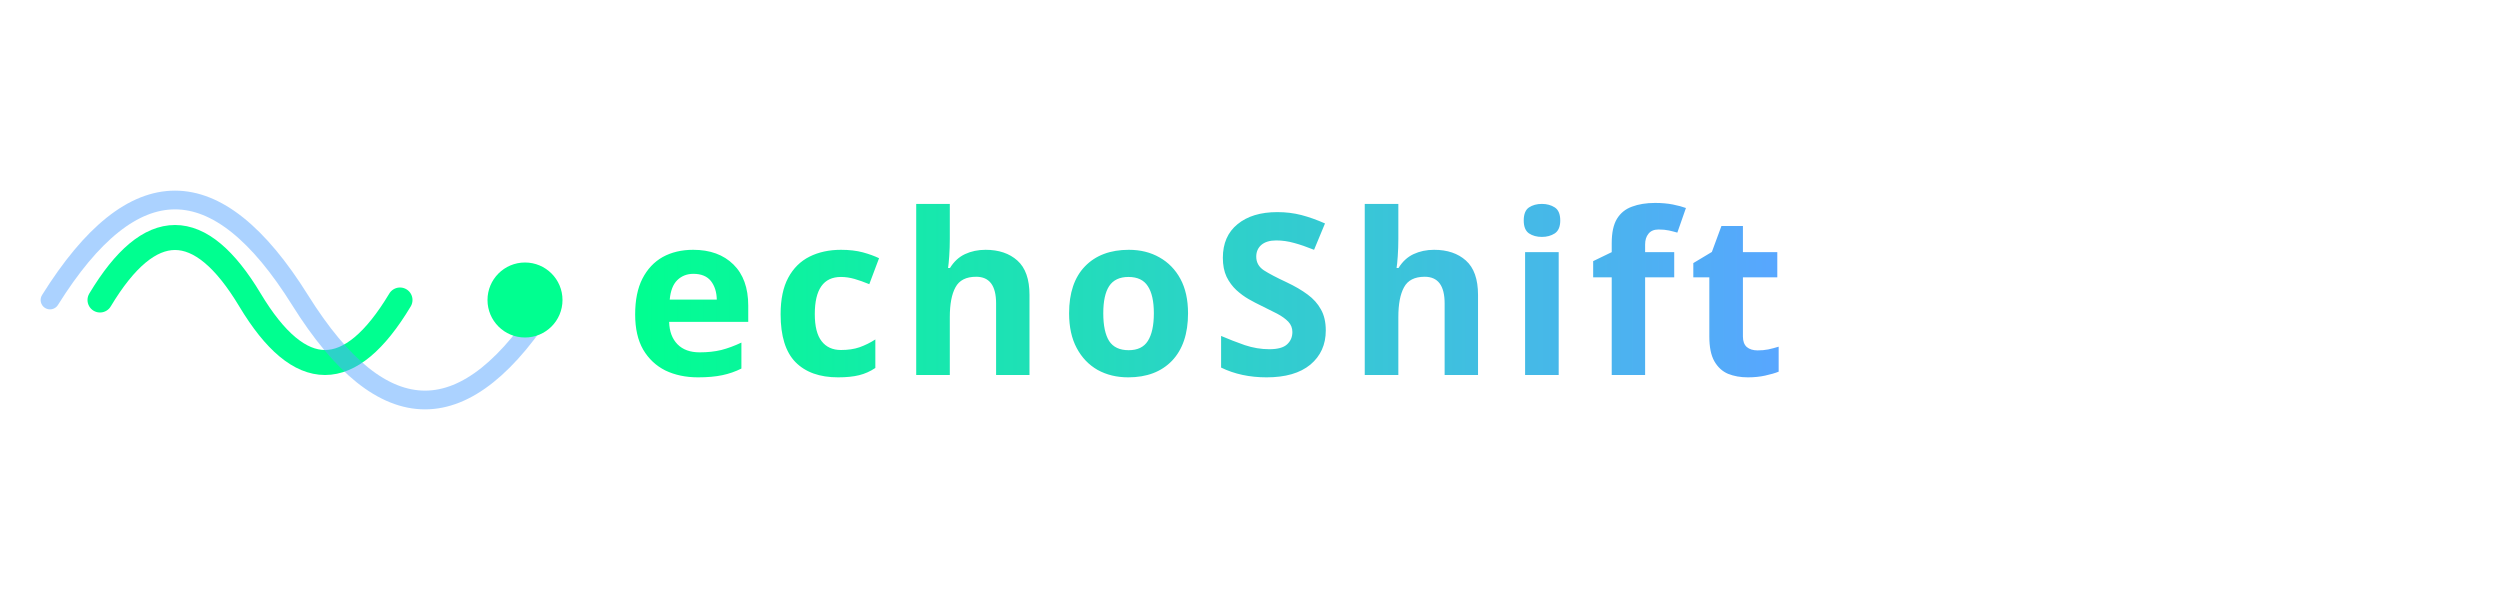
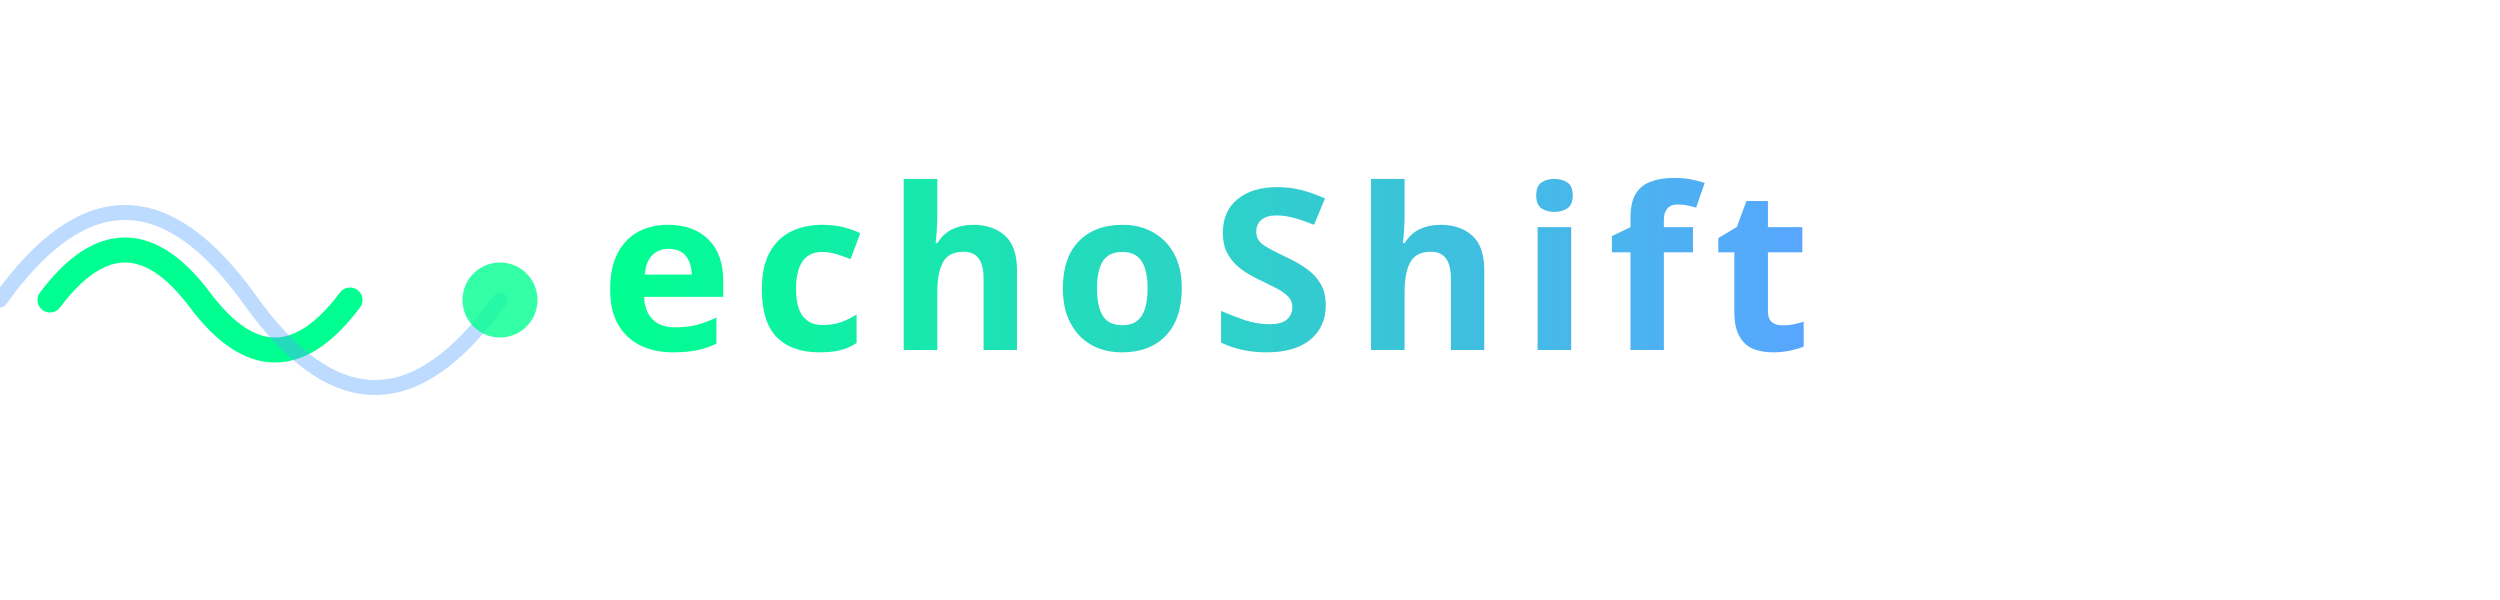
<svg xmlns="http://www.w3.org/2000/svg" viewBox="0 0 200 48" width="200" height="48">
  <defs>
    <linearGradient id="eg" x1="0%" y1="0%" x2="100%" y2="0%">
      <stop offset="0%" stop-color="#00ff90" />
      <stop offset="100%" stop-color="#58a6ff" />
    </linearGradient>
  </defs>
-   <path d="M8 24 Q14 14 20 24 Q26 34 32 24" stroke="#00ff90" stroke-width="2" fill="none" stroke-linecap="round" />
-   <path d="M4 24 Q14 8 24 24 Q34 40 44 24" stroke="#58a6ff" stroke-width="1.5" fill="none" stroke-linecap="round" opacity="0.5" />
-   <text x="50" y="30" font-family="Segoe UI, sans-serif" font-size="18" font-weight="700" fill="url(#eg)" letter-spacing="1">echoShift</text>
-   <circle cx="42" cy="24" r="3" fill="#00ff90" />
+   <g transform="translate(0, 12)">
+     <path d="M4 12 Q10 4 16 12 Q22 20 28 12" stroke="#00ff90" stroke-width="2" fill="none" stroke-linecap="round" />
+     <path d="M0 12 Q10 -2 20 12 Q30 26 40 12" stroke="#58a6ff" stroke-width="1.2" fill="none" stroke-linecap="round" opacity="0.4" />
+     <text x="48" y="16" font-family="'Segoe UI', system-ui, sans-serif" font-size="18" font-weight="700" fill="url(#eg)" letter-spacing="1.5">echoShift</text>
+     <circle cx="40" cy="12" r="3" fill="#00ff90" opacity="0.8" />
+   </g>
</svg>
